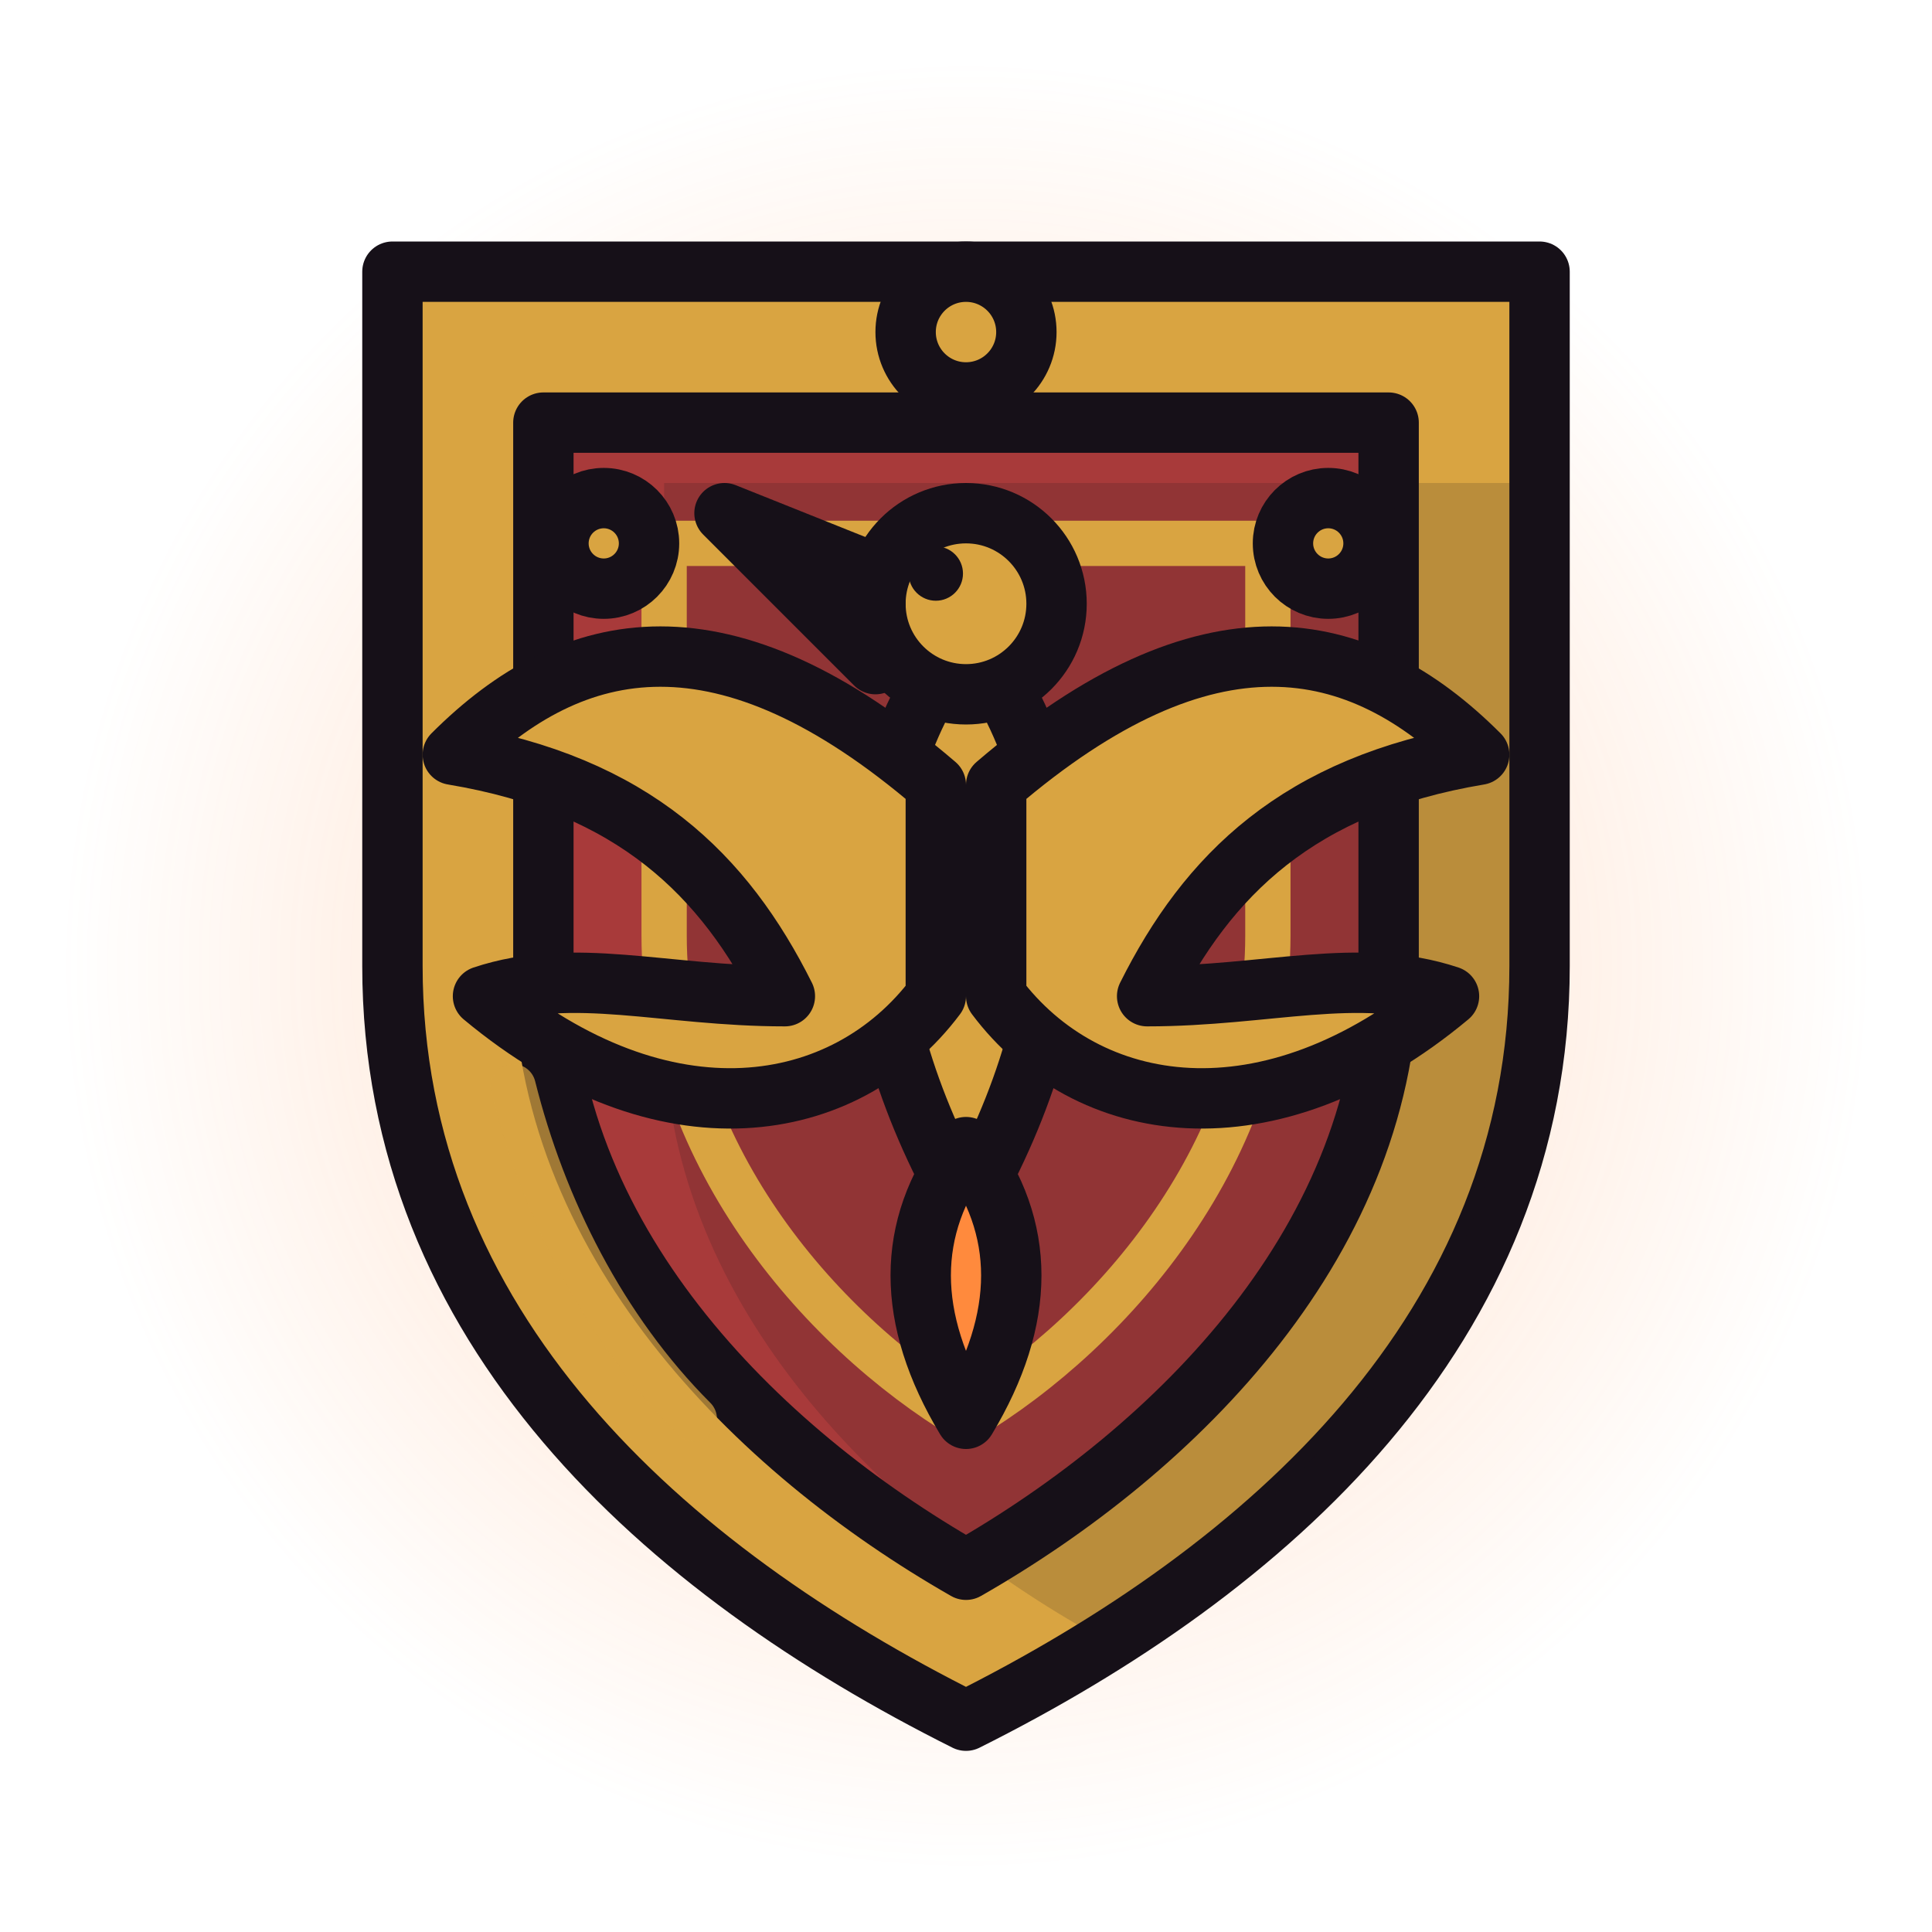
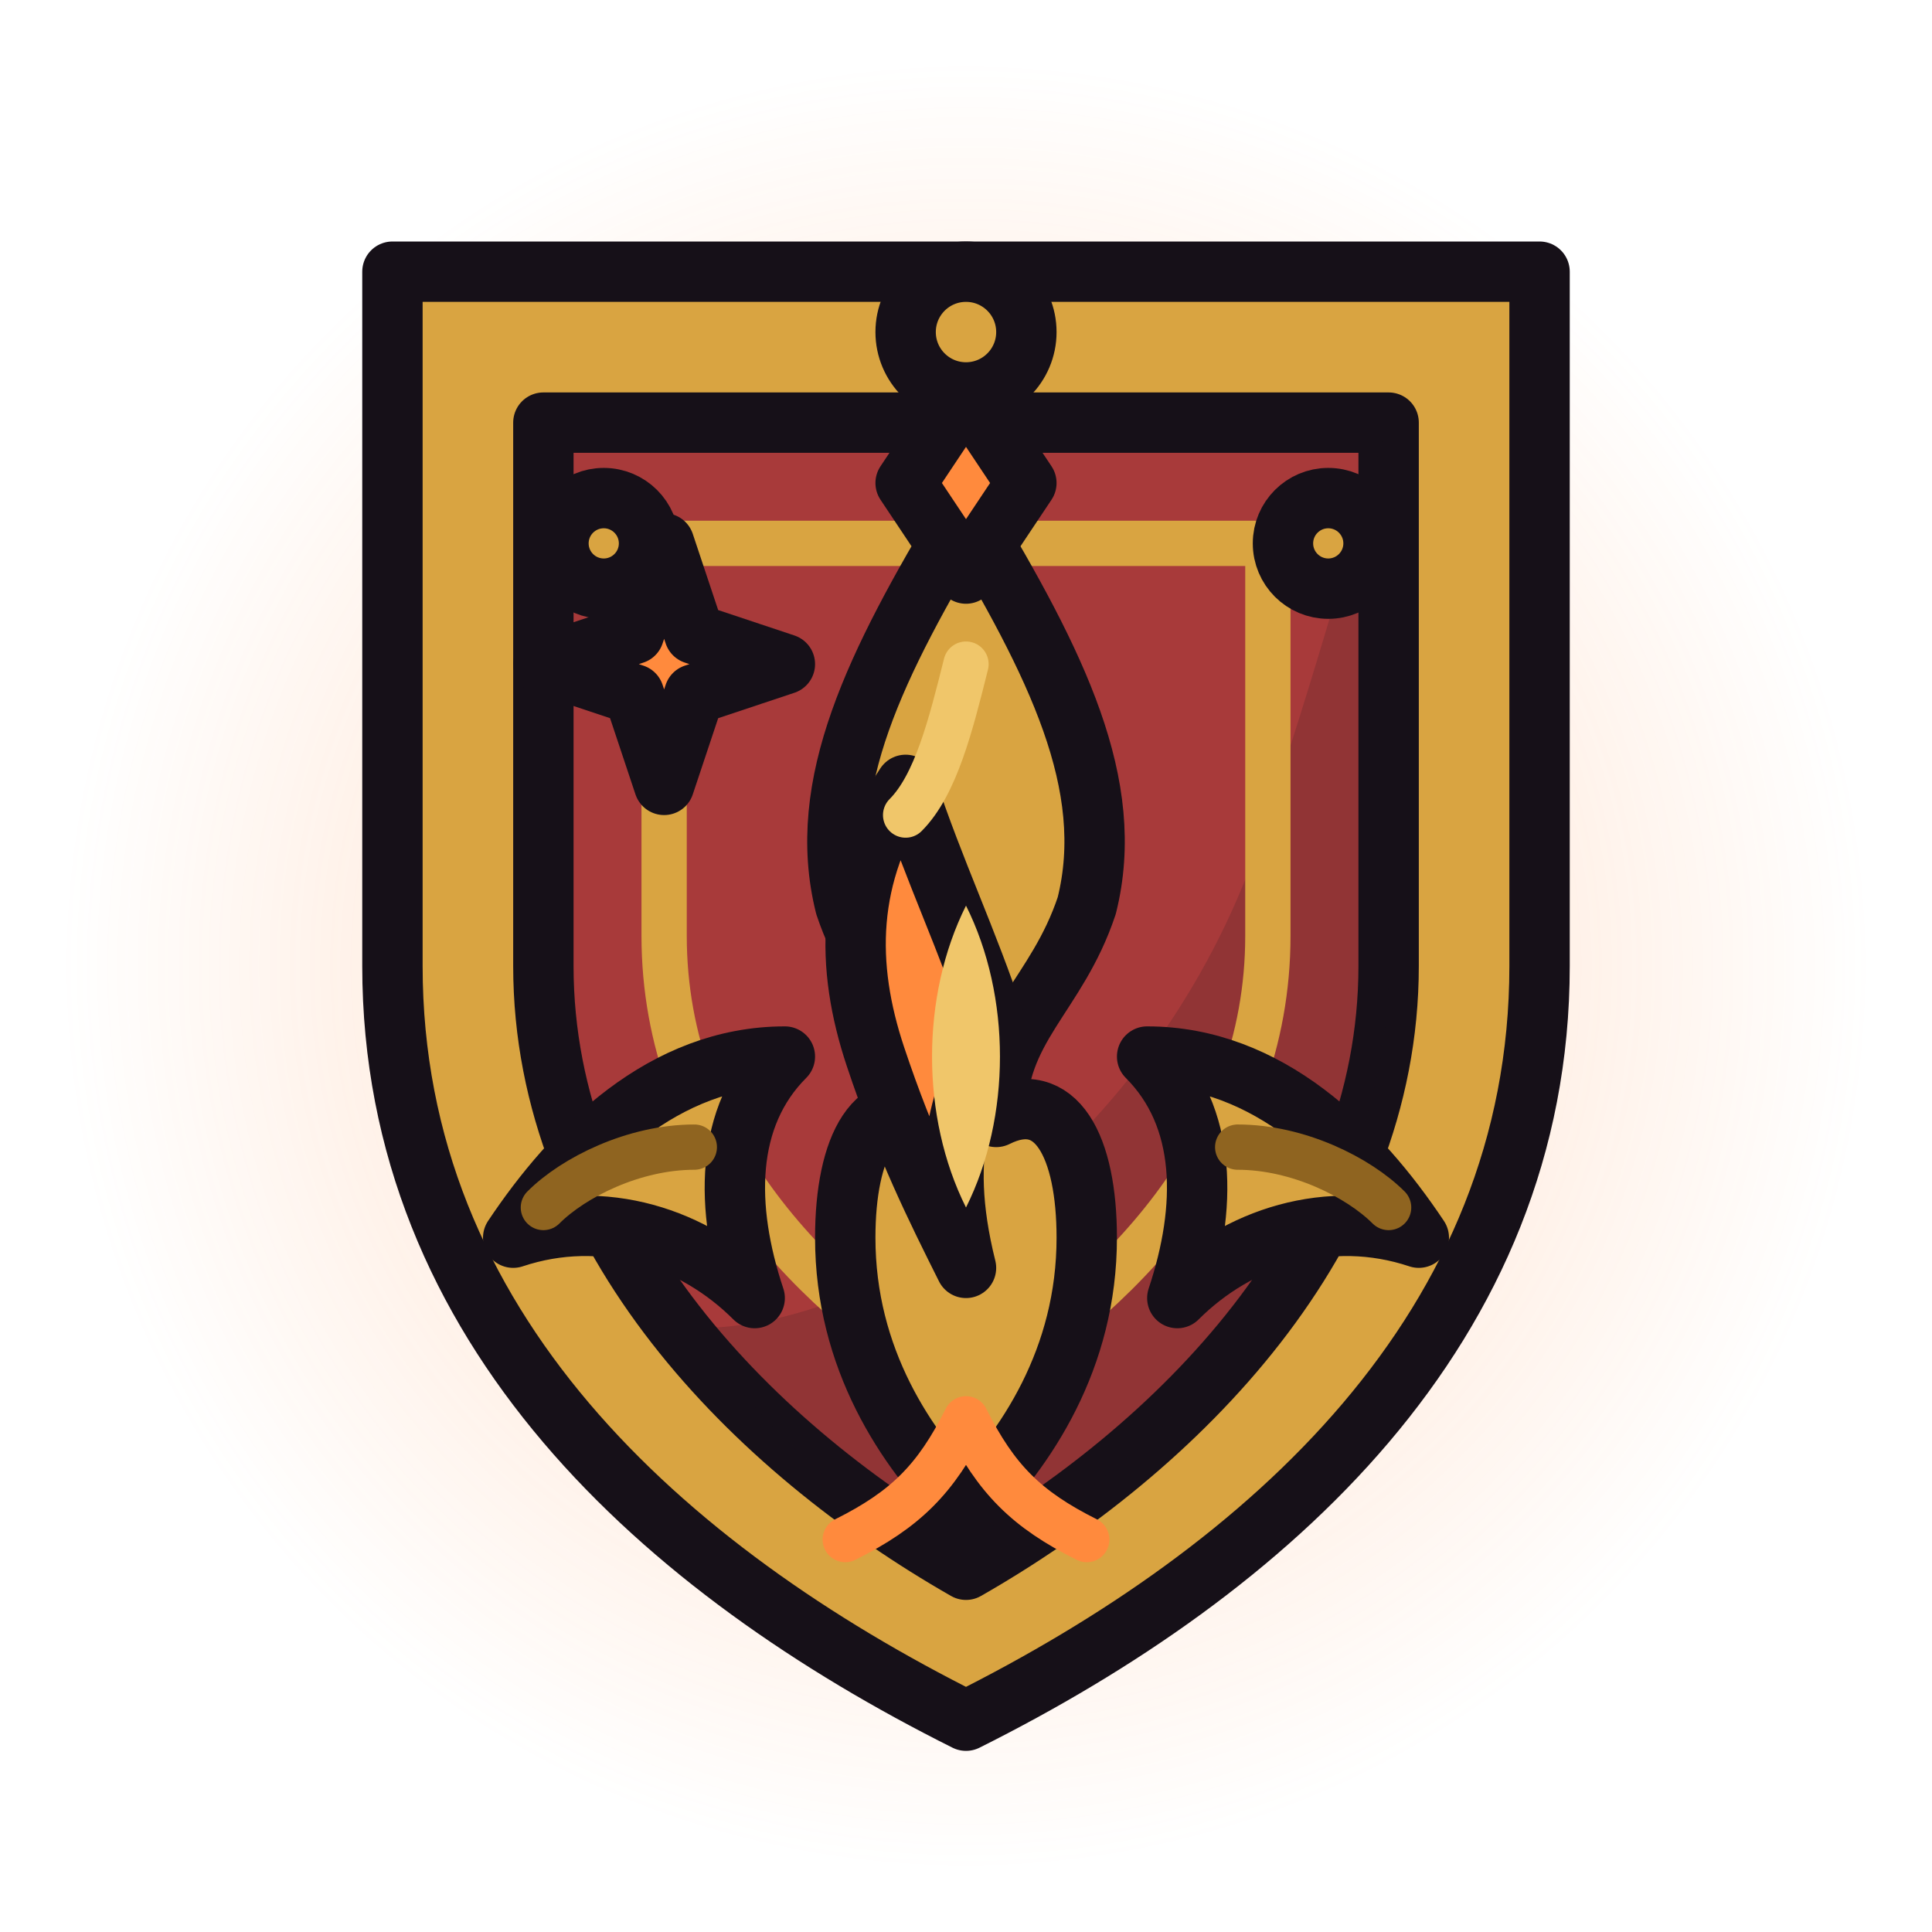
<svg xmlns="http://www.w3.org/2000/svg" viewBox="0 0 64 64" width="64" height="64" role="img" aria-label="Aegis">
  <defs>
    <radialGradient id="ae-glow" cx="0.5" cy="0.5" r="0.5">
      <stop offset="0" stop-color="#ff8a3d" stop-opacity="0.45" />
      <stop offset="0.6" stop-color="#ff8a3d" stop-opacity="0.14" />
      <stop offset="1" stop-color="#ff8a3d" stop-opacity="0" />
    </radialGradient>
  </defs>
  <circle cx="32" cy="32" r="30" fill="url(#ae-glow)" />
  <g stroke="#161018" stroke-width="2" stroke-linejoin="round" stroke-linecap="round">
    <path d="M13 9 H51 V32 C51 44 42 52 32 57 C22 52 13 44 13 32 Z" fill="#d9a441" />
    <path d="M18 14 H46 V32 C46 41 39 48 32 52 C25 48 18 41 18 32 Z" fill="#a83a3a" />
-     <path d="M18 14 H46 V32 C46 41 39 48 32 52 C25 48 18 41 18 32 Z" fill="#161018" opacity="0.16" stroke="none" transform="translate(4 2)" />
-     <path d="M22 18 H42 V31 C42 38 37 44 32 47 C27 44 22 38 22 31 Z" fill="none" stroke-width="1.5" stroke="#d9a441" />
-     <path d="M32 21 C36 26 36 33 32 40 C28 33 28 26 32 21 Z" fill="#d9a441" />
-     <path d="M31 26 C24 20 19 21 15 25 C21 26 24 29 26 33 C22 33 19 32 16 33 C22 38 28 37 31 33 Z" fill="#d9a441" />
-     <path d="M33 26 C40 20 45 21 49 25 C43 26 40 29 38 33 C42 33 45 32 48 33 C42 38 36 37 33 33 Z" fill="#d9a441" />
-     <circle cx="32" cy="20" r="3" fill="#d9a441" />
-     <path d="M29 19 L24 17 L29 22 Z" fill="#d9a441" />
-     <circle cx="31" cy="19" r="0.9" fill="#161018" stroke="none" />
-     <path d="M32 38 Q35 42 32 47 Q29 42 32 38 Z" fill="#ff8a3d" />
+     <path d="M46 14 V32 C46 41 39 48 32 52 C28 50 25 47 23 44 C30 44 39 37 42 27 C44 21 45 17 46 14 Z" fill="#161018" opacity="0.16" stroke="none" />
+     <path d="M22 18 H42 V31 C42 38 37 43 32 46 C27 43 22 38 22 31 Z" fill="none" stroke-width="1.5" stroke="#d9a441" />
+     <path d="M32 17 C35 22 37 26 36 30 C35 33 33 34 33 37 C35 36 36 38 36 41 C36 45 34 48 32 50 C30 48 28 45 28 41 C28 38 29 36 31 37 C31 34 29 33 28 30 C27 26 29 22 32 17 Z" fill="#d9a441" />
+     <path d="M30 26 C28 29 28 32 29 35 C30 38 31 40 32 42 C31 38 32 36 33 34 C32 31 31 29 30 26 Z" fill="#ff8a3d" />
+     <path d="M32 30 C33.5 33 33.5 37 32 40 C30.5 37 30.5 33 32 30 Z" fill="#f0c66a" stroke="none" />
+     <path d="M26 35 C22 35 19 38 17 41 C20 40 23 41 25 43 C24 40 24 37 26 35 Z" fill="#d9a441" />
+     <path d="M38 35 C42 35 45 38 47 41 C44 40 41 41 39 43 C40 40 40 37 38 35 Z" fill="#d9a441" />
+     <path d="M23 38 C21 38 19 39 18 40 M41 38 C43 38 45 39 46 40" fill="none" stroke-width="1.5" stroke="#8f6420" />
+     <path d="M32 22 C31.5 24 31 26 30 27" fill="none" stroke-width="1.5" stroke="#f0c66a" />
+     <path d="M32 13 L34 16 L32 19 L30 16 Z" fill="#ff8a3d" />
+     <path d="M22 18 L23 21 L26 22 L23 23 L22 26 L21 23 L18 22 L21 21 Z" fill="#ff8a3d" />
    <circle cx="32" cy="11" r="2" fill="#d9a441" />
    <circle cx="20" cy="18" r="1.5" fill="#d9a441" />
    <circle cx="44" cy="18" r="1.5" fill="#d9a441" />
-     <path d="M17 36 C18 40 20 44 23 47" fill="none" stroke-width="1.5" stroke="#d9a441" opacity="0.7" />
+     <path d="M32 47 C31 49 30 50 28 51 M32 47 C33 49 34 50 36 51" fill="none" stroke-width="1.5" stroke="#ff8a3d" />
  </g>
</svg>
